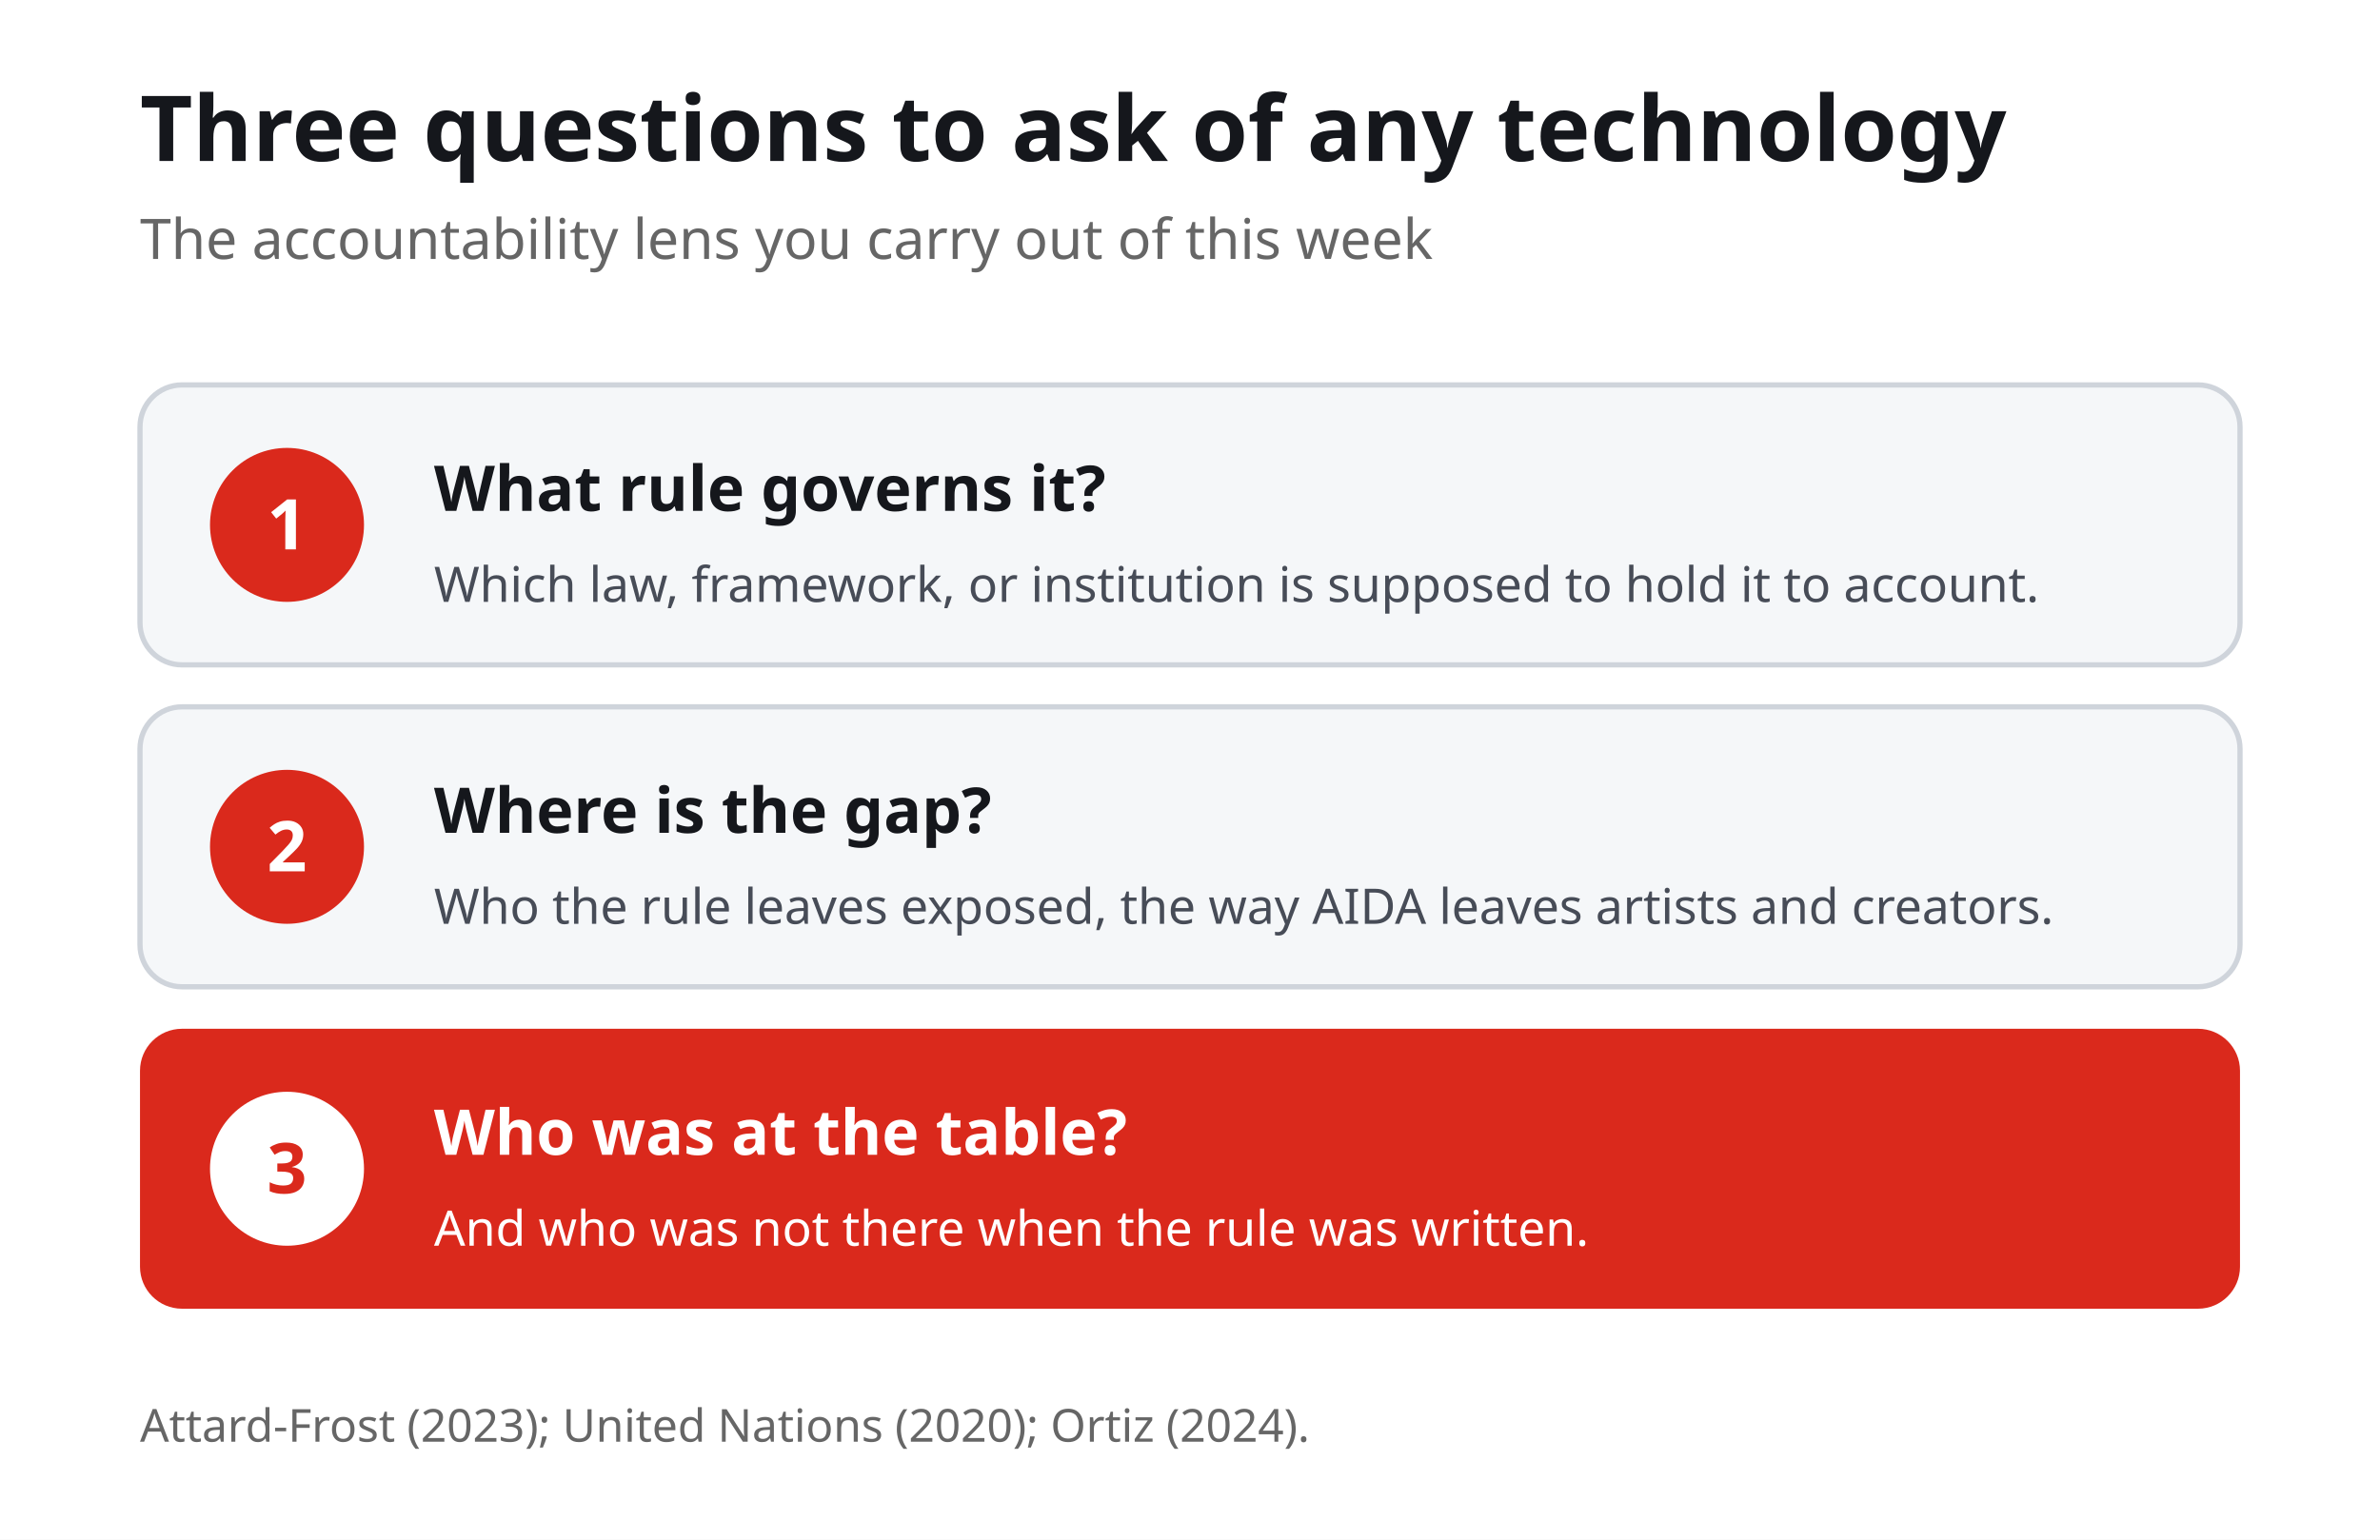
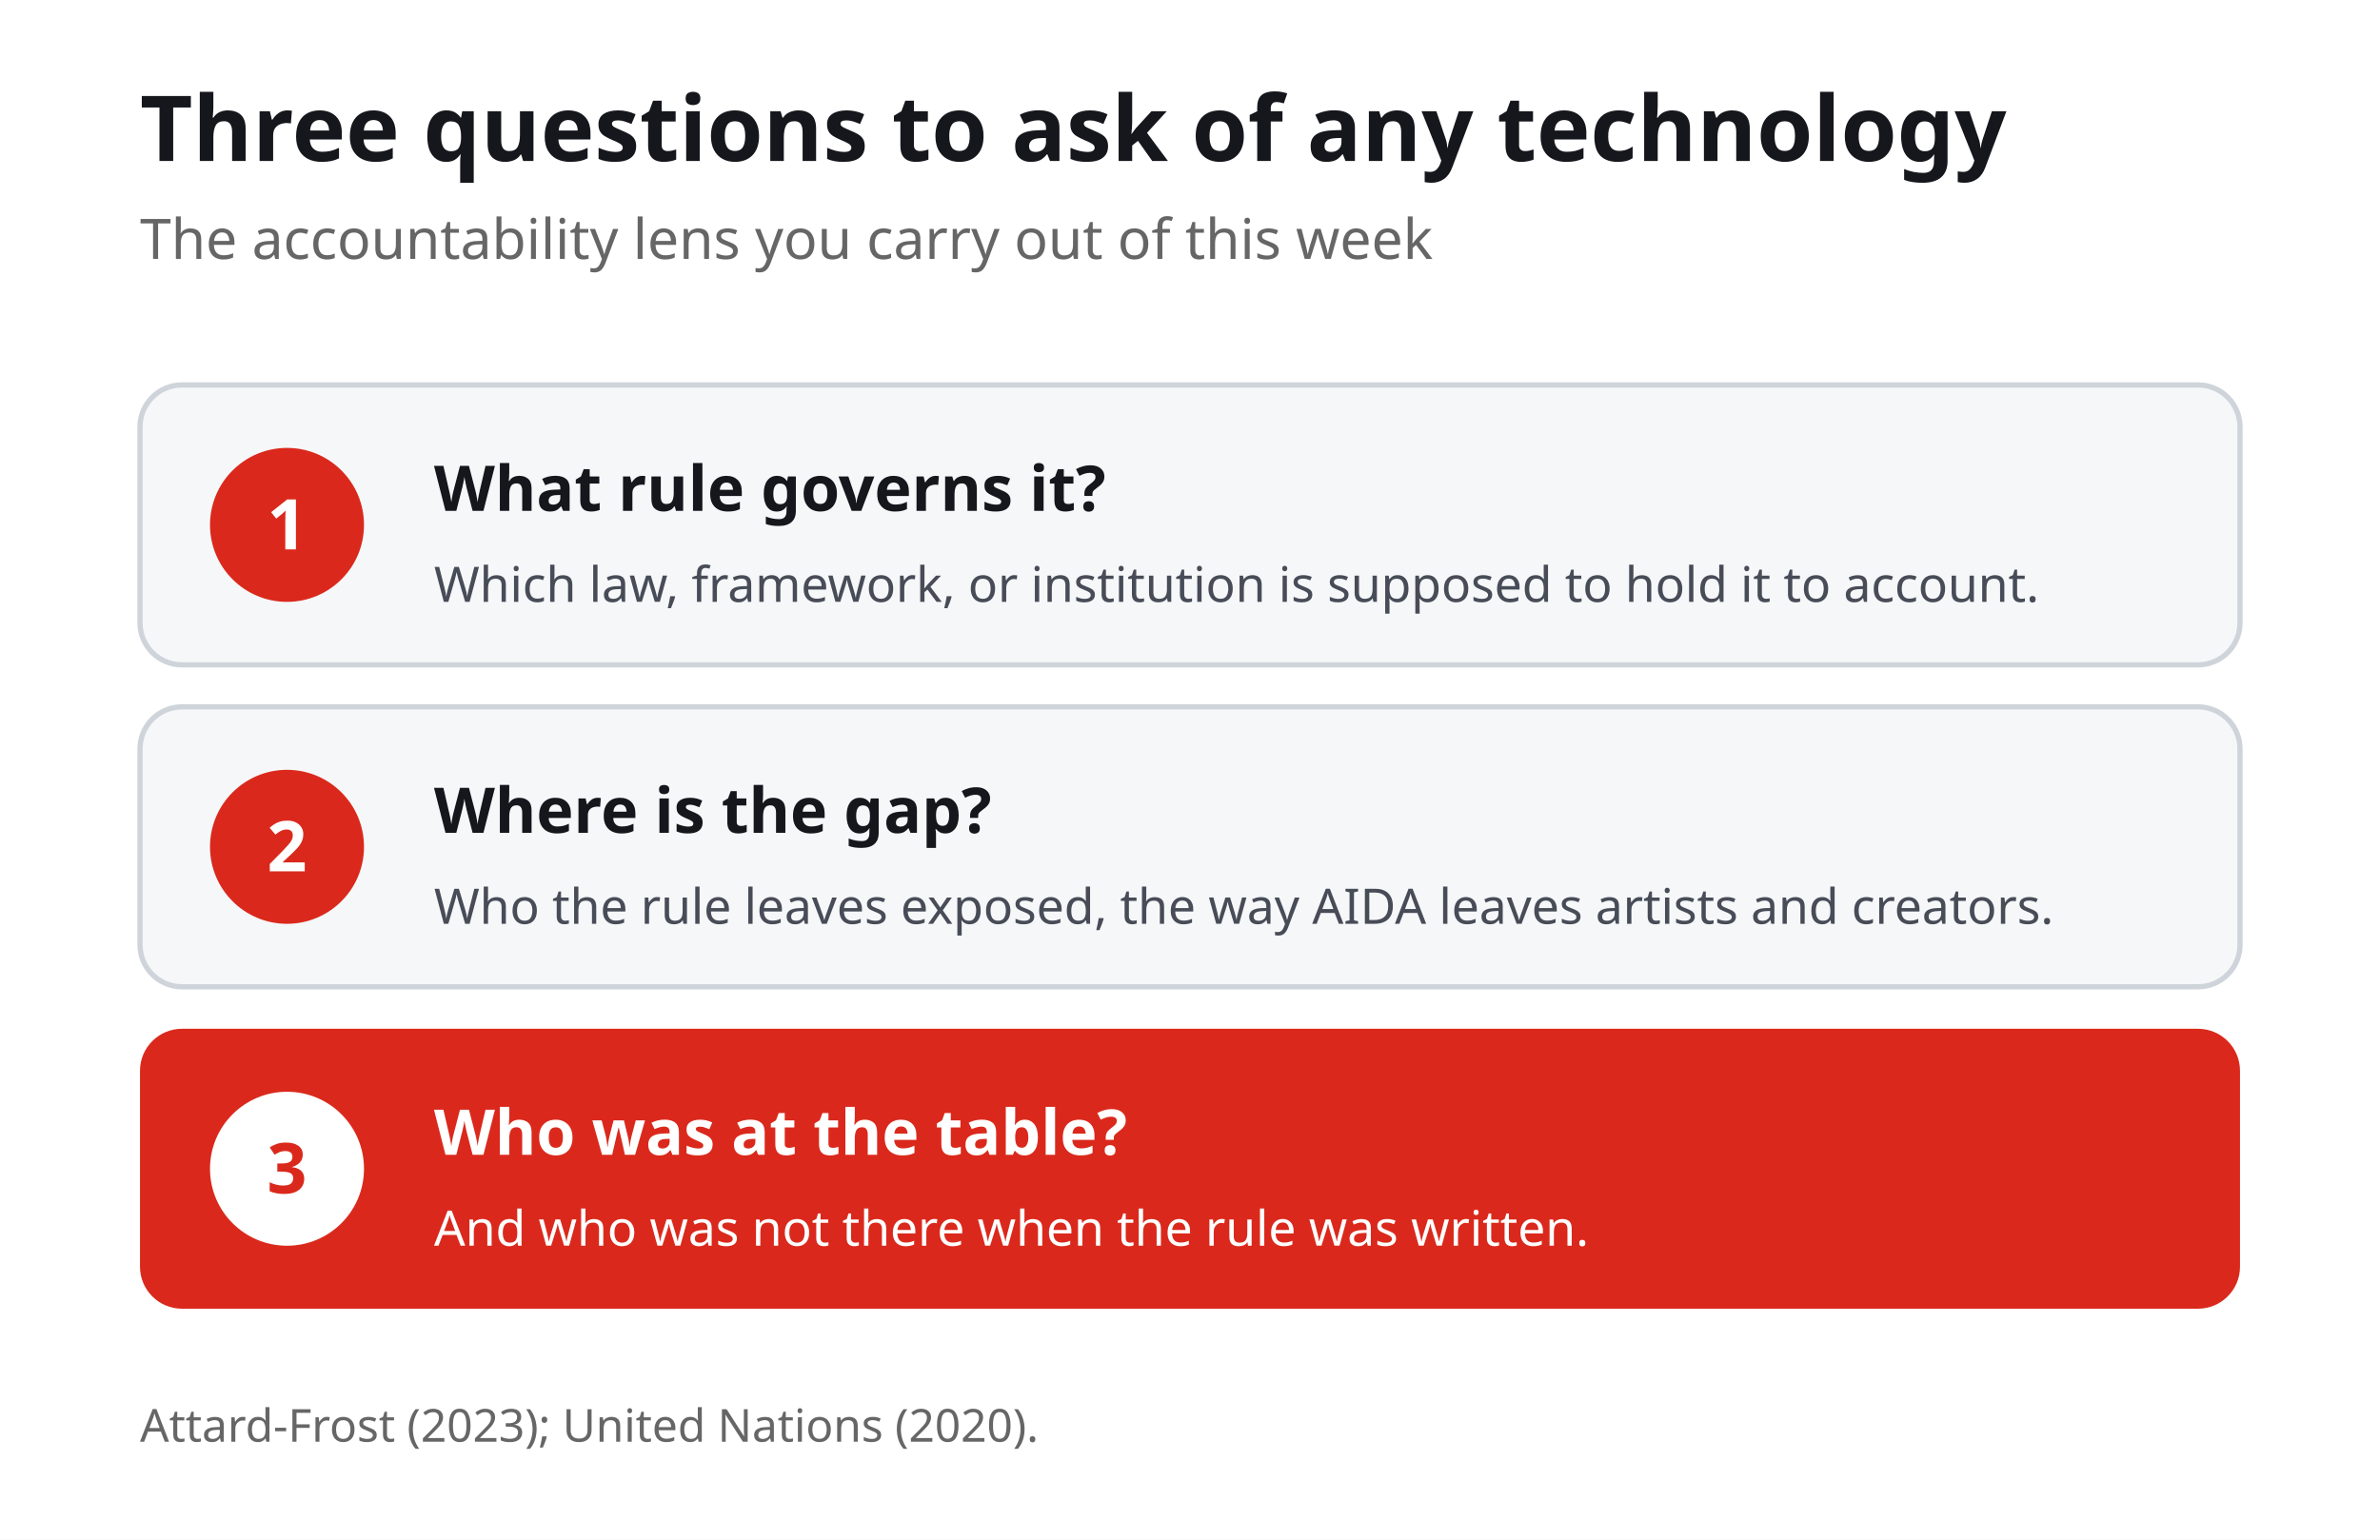
<svg xmlns="http://www.w3.org/2000/svg" viewBox="0 0 680 440" font-family="'IBM Plex Sans', 'Segoe UI', system-ui, sans-serif">
  <rect width="680" height="440" fill="#ffffff" />
  <text x="40" y="46" font-size="26" font-weight="700" fill="#15171C">Three questions to ask of any technology</text>
  <text x="40" y="74" font-size="16" fill="#666">The accountability lens you carry out of this week</text>
  <rect x="40" y="110" width="600" height="80" rx="12" fill="#f5f7f9" stroke="#cfd4db" stroke-width="1.5" />
  <circle cx="82" cy="150" r="22" fill="#DA291C" />
  <text x="82" y="157" text-anchor="middle" font-size="20" font-weight="700" fill="#ffffff">1</text>
  <text x="124" y="146" font-size="18" font-weight="700" fill="#15171C">What rule governs it?</text>
  <text x="124" y="172" font-size="14" fill="#474C57">Which law, framework, or institution is supposed to hold it to account.</text>
  <rect x="40" y="202" width="600" height="80" rx="12" fill="#f5f7f9" stroke="#cfd4db" stroke-width="1.5" />
  <circle cx="82" cy="242" r="22" fill="#DA291C" />
  <text x="82" y="249" text-anchor="middle" font-size="20" font-weight="700" fill="#ffffff">2</text>
  <text x="124" y="238" font-size="18" font-weight="700" fill="#15171C">Where is the gap?</text>
  <text x="124" y="264" font-size="14" fill="#474C57">Who the rule leaves exposed, the way AIDA leaves artists and creators.</text>
  <rect x="40" y="294" width="600" height="80" rx="12" fill="#DA291C" />
  <circle cx="82" cy="334" r="22" fill="#ffffff" />
  <text x="82" y="341" text-anchor="middle" font-size="20" font-weight="700" fill="#DA291C">3</text>
  <text x="124" y="330" font-size="18" font-weight="700" fill="#ffffff">Who was at the table?</text>
  <text x="124" y="356" font-size="14" fill="#ffffff">And who was not there when the rule was written.</text>
-   <text x="40" y="412" font-size="13" fill="#666">Attard-Frost (2023); United Nations (2020); Ortiz (2024).</text>
+   <text x="40" y="412" font-size="13" fill="#666">Attard-Frost (2023); United Nations (2020).</text>
</svg>
